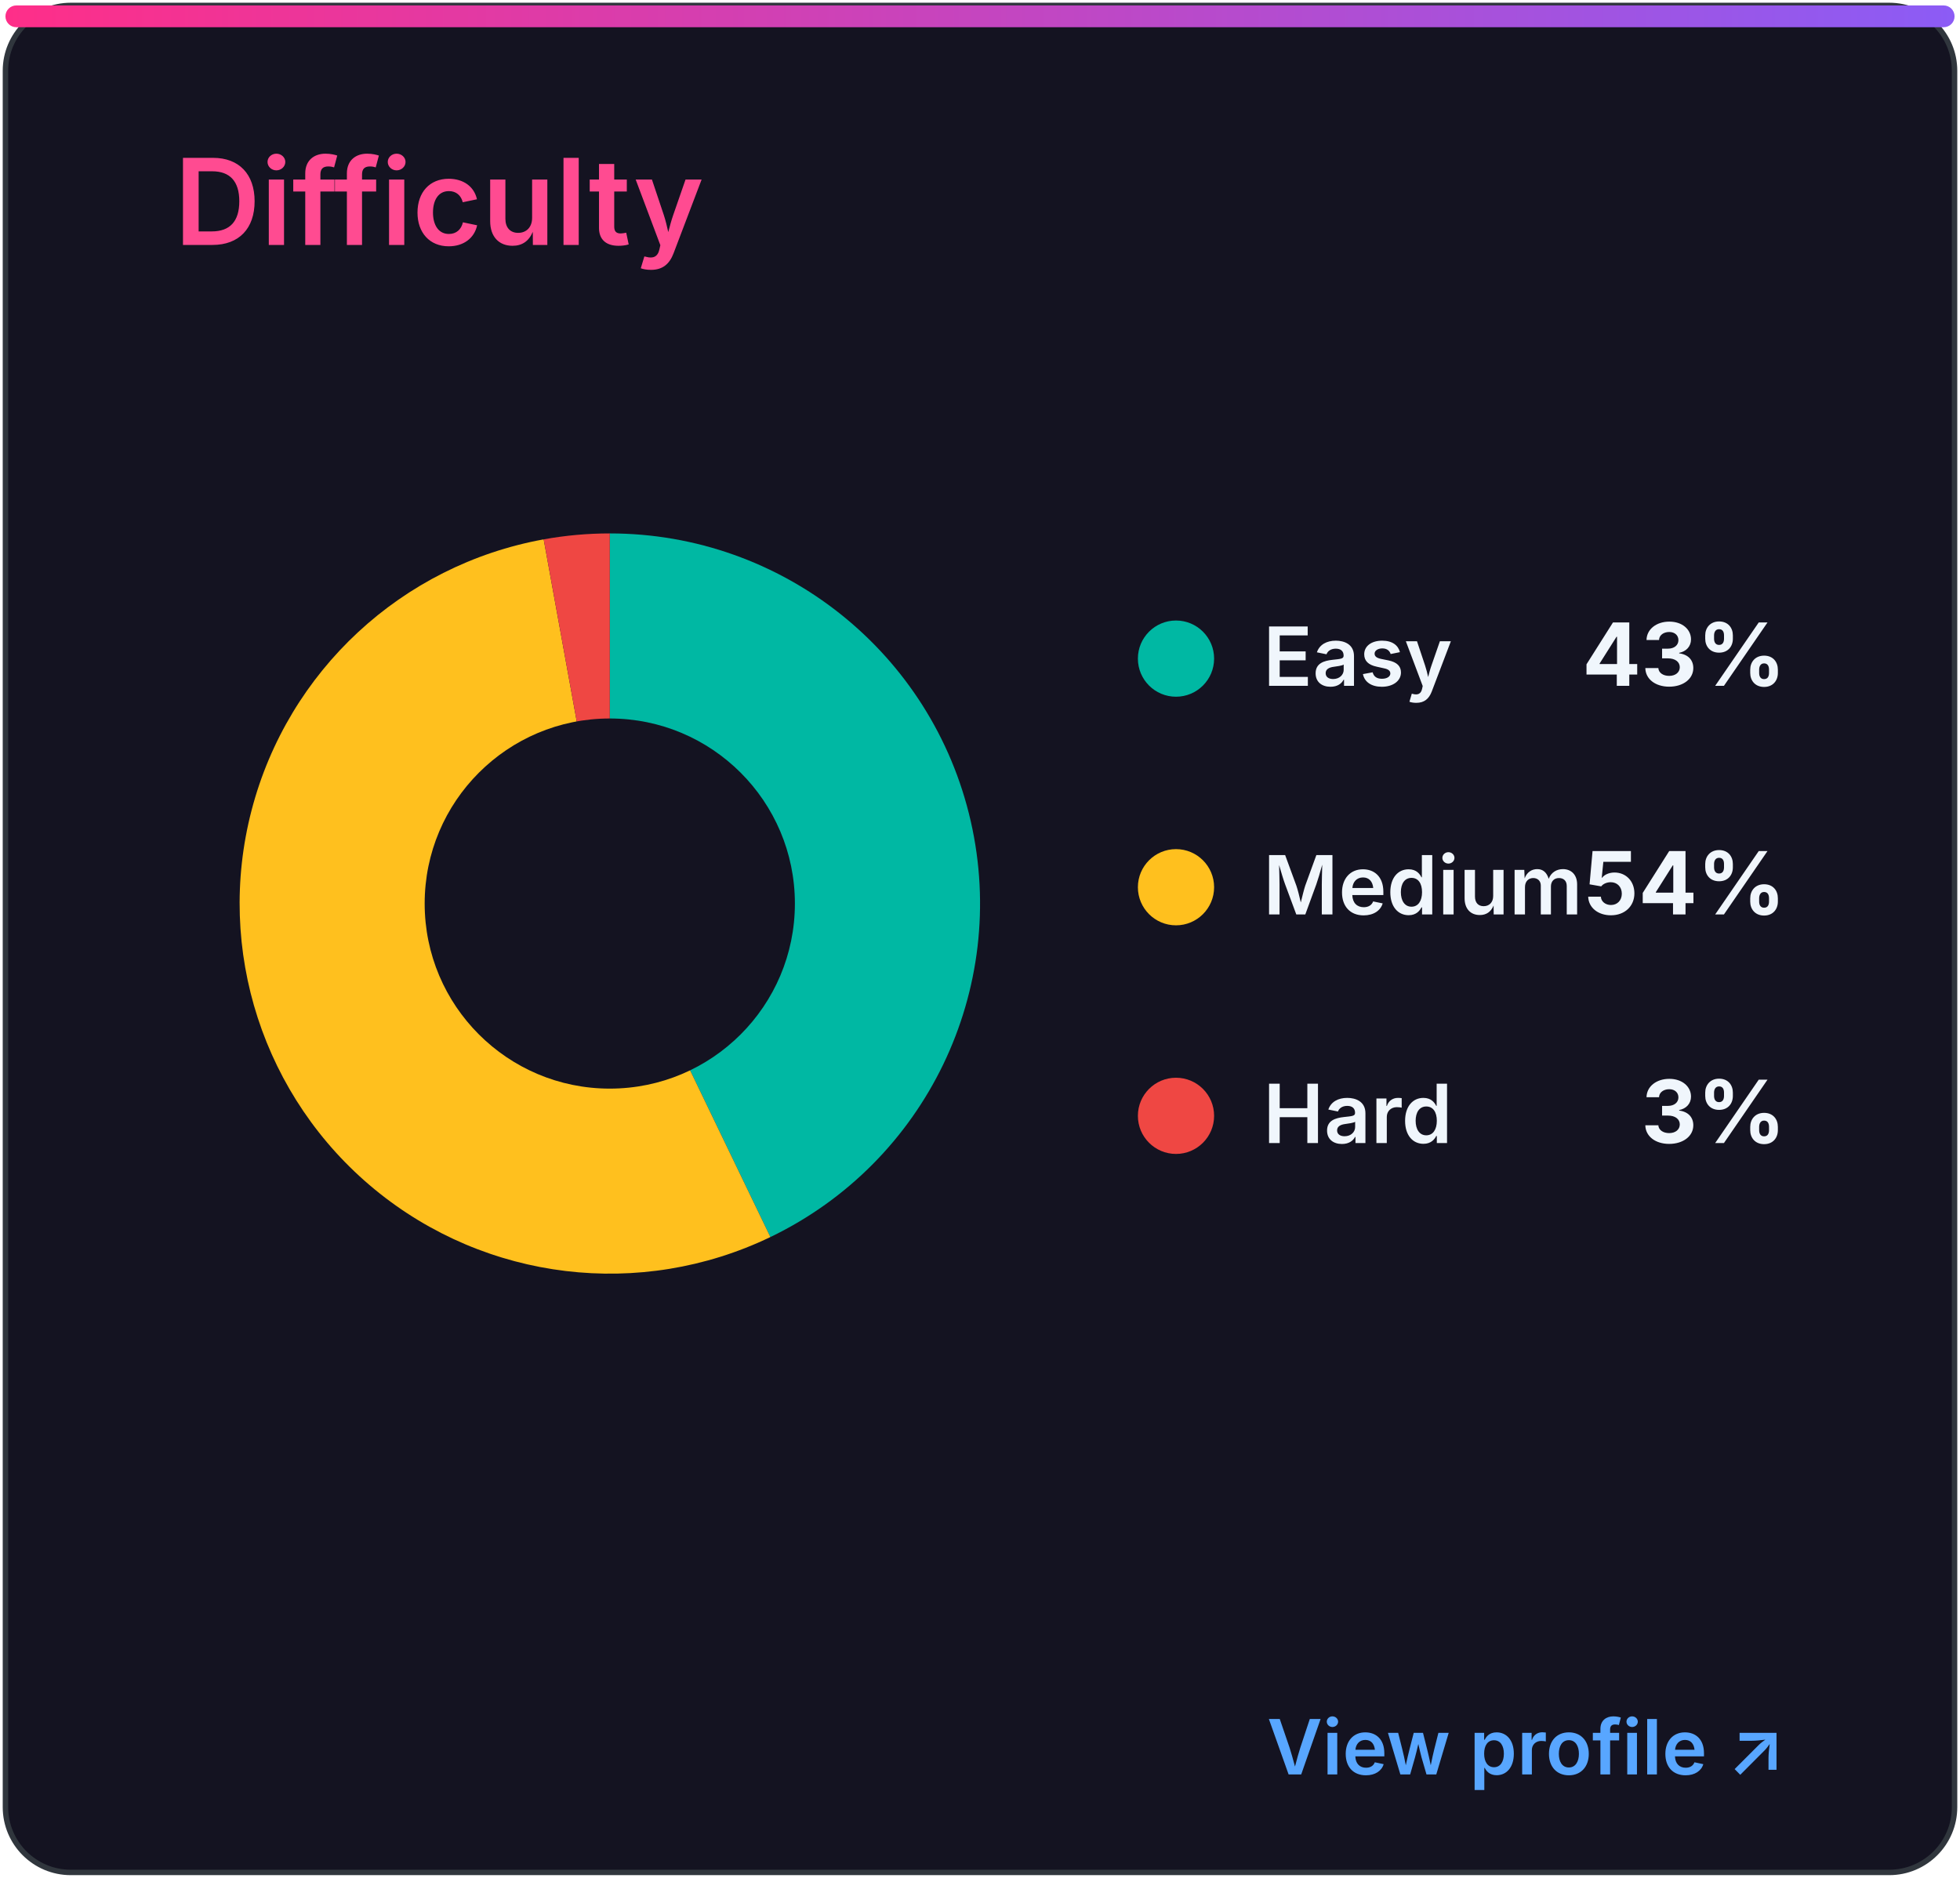
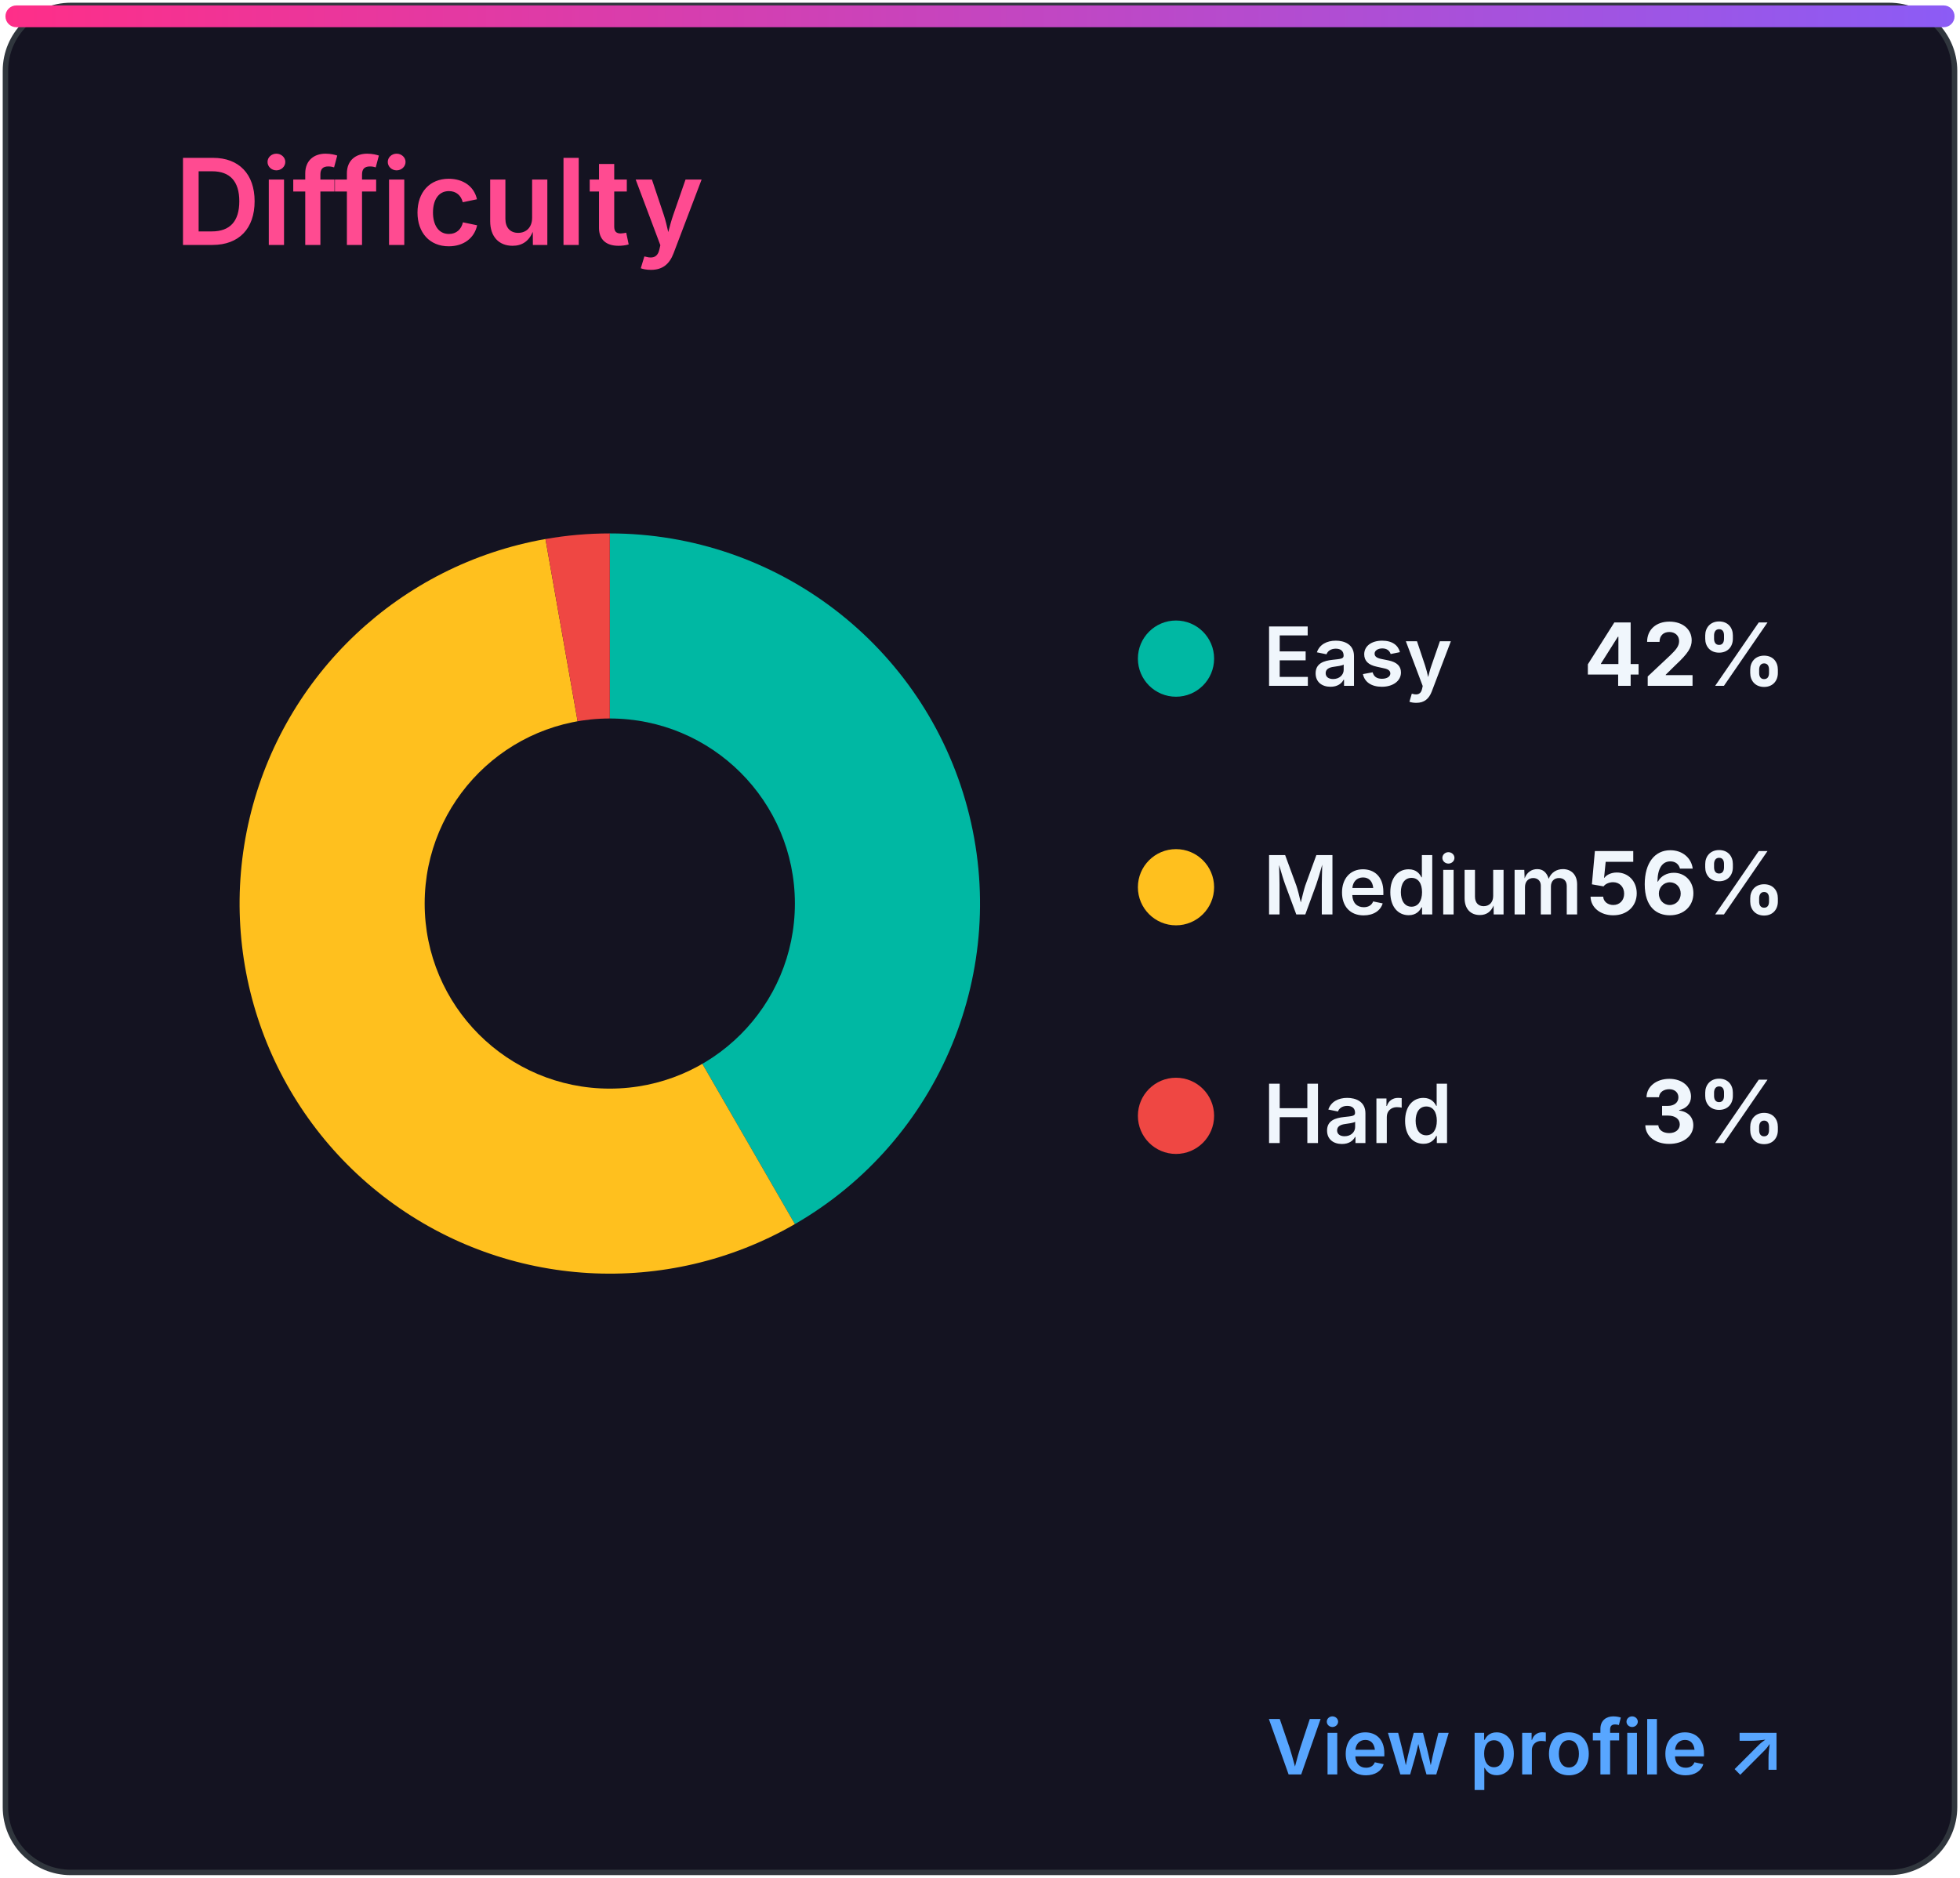
<svg xmlns="http://www.w3.org/2000/svg" width="360" height="345" viewBox="0 0 360 345" role="img" aria-labelledby="title desc">
  <defs>
    <linearGradient id="accent" x1="0" x2="1">
      <stop stop-color="#ff2e88" />
      <stop offset="1" stop-color="#8b5cf6" />
    </linearGradient>
    <clipPath id="bar">
      <rect x="32" y="82" width="296" height="8" rx="4" />
    </clipPath>
    <style>
.heading{font:600 22px -apple-system,BlinkMacSystemFont,'Segoe UI',sans-serif;fill:#ff4b91}
.eyebrow{font:600 10px -apple-system,BlinkMacSystemFont,'Segoe UI',sans-serif;letter-spacing:1.2px;fill:#8b949e}
.total{font:700 52px -apple-system,BlinkMacSystemFont,'Segoe UI',sans-serif;fill:#f0f6fc}
.metric{font:600 15px -apple-system,BlinkMacSystemFont,'Segoe UI',sans-serif;fill:#f0f6fc}
.count{font:700 16px -apple-system,BlinkMacSystemFont,'Segoe UI',sans-serif;fill:#f0f6fc}
.muted{font:500 13px -apple-system,BlinkMacSystemFont,'Segoe UI',sans-serif;fill:#8b949e}
.language{font:700 31px -apple-system,BlinkMacSystemFont,'Segoe UI',sans-serif;fill:#f0f6fc}
.link{font:600 14px -apple-system,BlinkMacSystemFont,'Segoe UI',sans-serif;fill:#58a6ff}
</style>
  </defs>
  <rect x="1" y="1" width="358" height="343" rx="12" fill="#141321" stroke="#30363d" />
  <rect x="1" y="1" width="358" height="4" rx="2" fill="url(#accent)" />
  <text x="32" y="45" class="heading">Difficulty</text>
-   <path d="M 112 166 L 112.00 98.00 A 68 68 0 0 1 141.50 227.27 Z" fill="#00b8a3" />
-   <path d="M 112 166 L 141.50 227.27 A 68 68 0 1 1 99.86 99.09 Z" fill="#ffc01e" />
-   <path d="M 112 166 L 99.86 99.09 A 68 68 0 0 1 112.00 98.00 Z" fill="#ef4743" />
+   <path d="M 112 166 L 112.00 98.00 A 68 68 0 0 1 146.00 224.89 Z" fill="#00b8a3" />
+   <path d="M 112 166 L 146.00 224.89 A 68 68 0 1 1 100.19 99.03 Z" fill="#ffc01e" />
+   <path d="M 112 166 L 100.19 99.03 A 68 68 0 0 1 112.00 98.00 Z" fill="#ef4743" />
  <circle cx="112" cy="166" r="34" fill="#141321" />
  <circle cx="216" cy="121" r="7" fill="#00b8a3" />
  <text x="232" y="126" class="metric">Easy</text>
-   <text x="328" y="126" class="count" text-anchor="end">43%</text>
+   <text x="328" y="126" class="count" text-anchor="end">42%</text>
  <circle cx="216" cy="163" r="7" fill="#ffc01e" />
  <text x="232" y="168" class="metric">Medium</text>
-   <text x="328" y="168" class="count" text-anchor="end">54%</text>
+   <text x="328" y="168" class="count" text-anchor="end">56%</text>
  <circle cx="216" cy="205" r="7" fill="#ef4743" />
  <text x="232" y="210" class="metric">Hard</text>
  <text x="328" y="210" class="count" text-anchor="end">3%</text>
  <text x="328" y="326" class="link" text-anchor="end">View profile ↗</text>
</svg>
